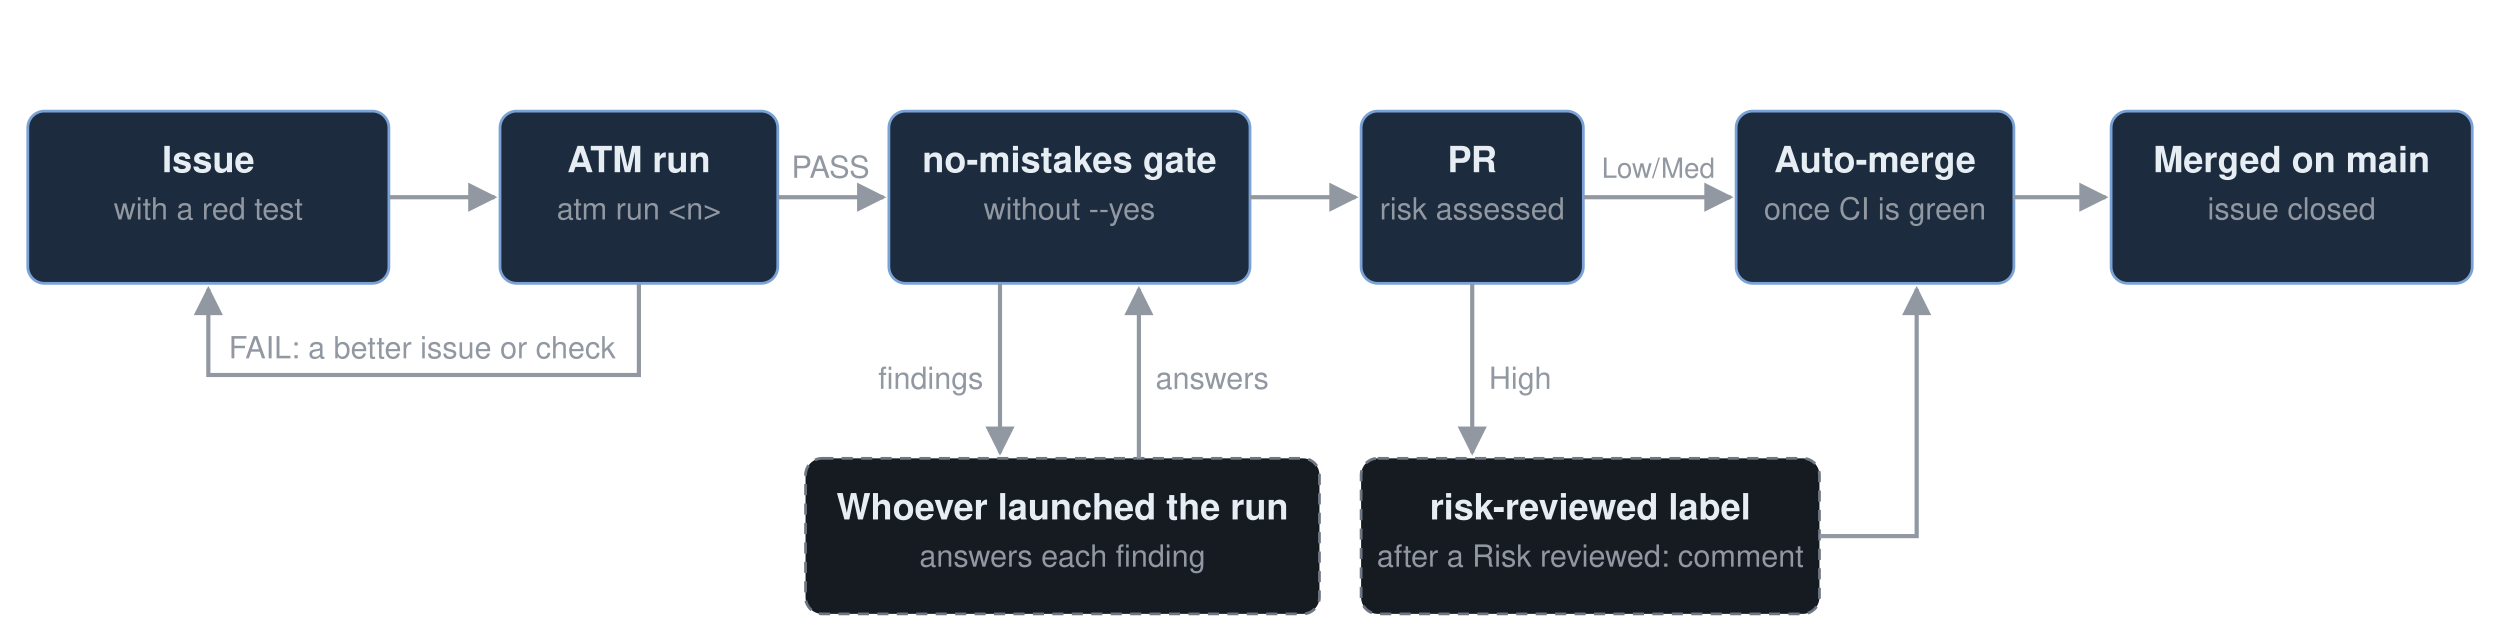
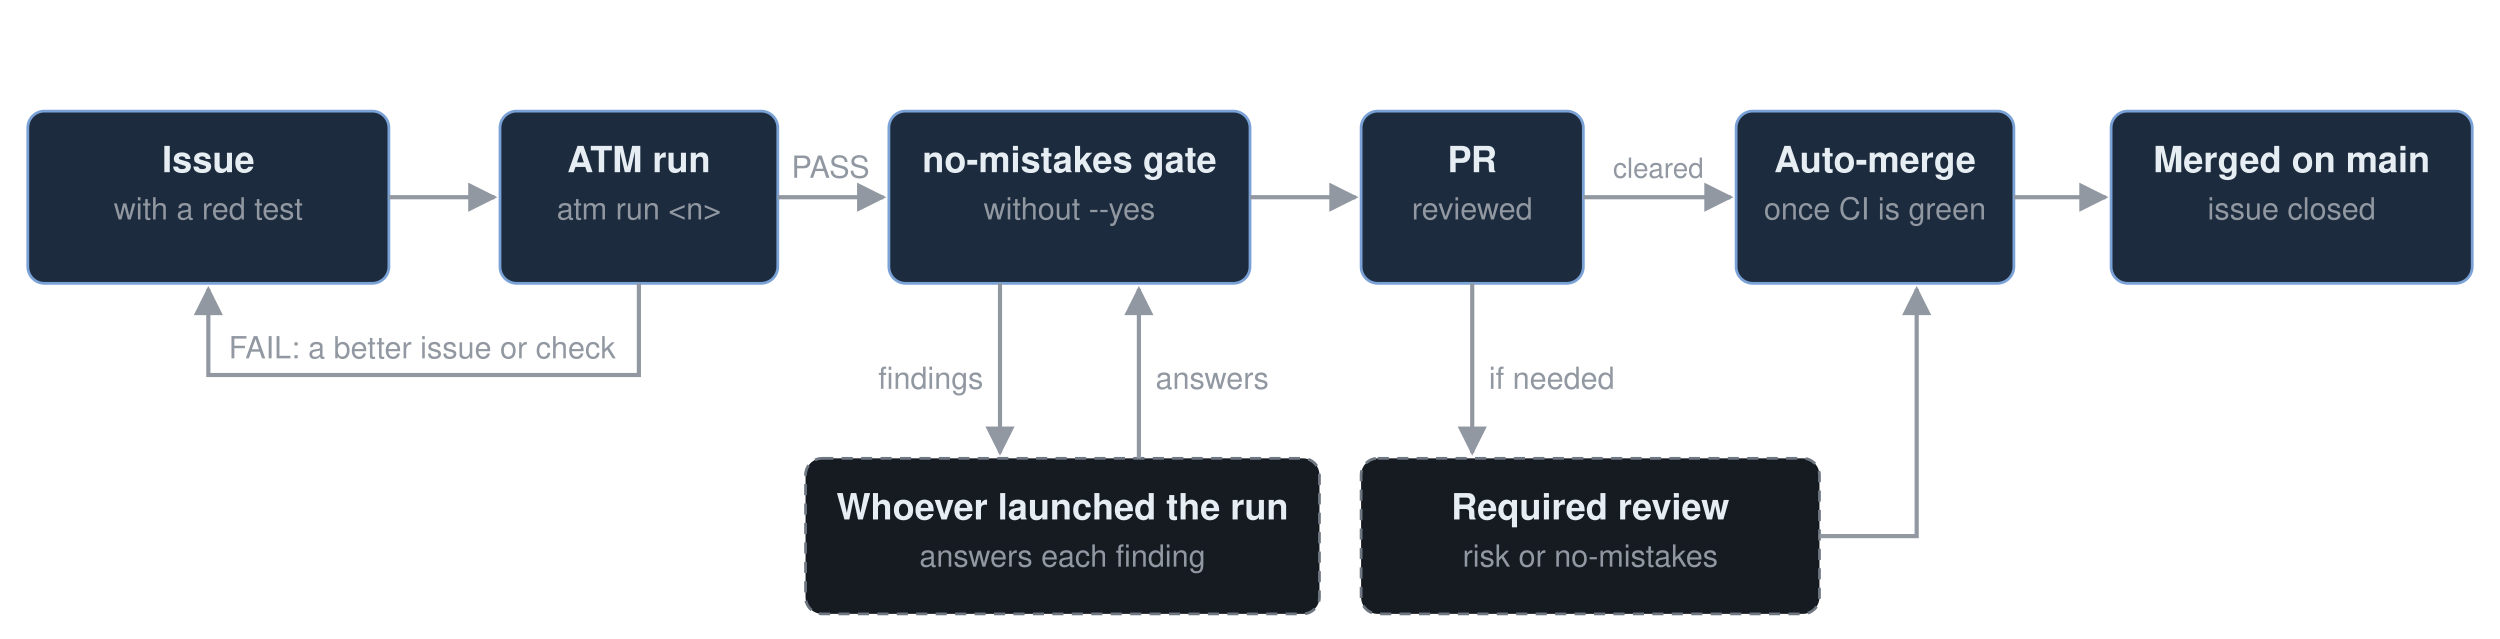
- <svg xmlns="http://www.w3.org/2000/svg" viewBox="0 0 900 230" width="900" height="230" role="img" aria-label="The loop. An issue with a red test goes to an ATM run. FAIL goes back to the issue. PASS goes to the no-mistakes gate; its findings go to whoever launched the run, who answers them, then the gate opens a PR. A Low or Medium risk PR gets auto-merge; a High risk one waits for the risk-reviewed label. Merged on main, the issue closes.">
+ <svg xmlns="http://www.w3.org/2000/svg" viewBox="0 0 900 230" width="900" height="230" role="img" aria-label="The loop. An issue with a red test goes to an ATM run. FAIL goes back to the issue. PASS goes to the no-mistakes gate; its findings go to whoever launched the run, who answers them, then the gate opens a PR. Required risk or no-mistakes review precedes auto-merge. Merged on main, the issue closes.">
  <defs>
    <marker id="ar" viewBox="0 0 10 10" refX="9" refY="5" markerWidth="7" markerHeight="7" orient="auto-start-reverse">
      <path d="M0 0L10 5L0 10z" fill="#9198a1" />
    </marker>
  </defs>
  <g font-family="-apple-system,BlinkMacSystemFont,'Segoe UI',Helvetica,Arial,sans-serif" font-size="13" fill="#e6edf3">
    <rect x="10" y="40" width="130" height="62" rx="6" fill="#1c2b3d" stroke="#7aa2d6" />
    <text x="75.0" y="62" text-anchor="middle" font-weight="600">Issue</text>
    <text x="75.0" y="79" text-anchor="middle" font-size="11" fill="#9198a1">with a red test</text>
    <rect x="180" y="40" width="100" height="62" rx="6" fill="#1c2b3d" stroke="#7aa2d6" />
    <text x="230.0" y="62" text-anchor="middle" font-weight="600">ATM run</text>
    <text x="230.0" y="79" text-anchor="middle" font-size="11" fill="#9198a1">atm run &lt;n&gt;</text>
    <rect x="320" y="40" width="130" height="62" rx="6" fill="#1c2b3d" stroke="#7aa2d6" />
    <text x="385.0" y="62" text-anchor="middle" font-weight="600">no-mistakes gate</text>
    <text x="385.0" y="79" text-anchor="middle" font-size="11" fill="#9198a1">without --yes</text>
    <rect x="490" y="40" width="80" height="62" rx="6" fill="#1c2b3d" stroke="#7aa2d6" />
    <text x="530.0" y="62" text-anchor="middle" font-weight="600">PR</text>
-     <text x="530.0" y="79" text-anchor="middle" font-size="11" fill="#9198a1">risk assessed</text>
+     <text x="530.0" y="79" text-anchor="middle" font-size="11" fill="#9198a1">reviewed</text>
    <rect x="625" y="40" width="100" height="62" rx="6" fill="#1c2b3d" stroke="#7aa2d6" />
    <text x="675.0" y="62" text-anchor="middle" font-weight="600">Auto-merge</text>
    <text x="675.0" y="79" text-anchor="middle" font-size="11" fill="#9198a1">once CI is green</text>
    <rect x="760" y="40" width="130" height="62" rx="6" fill="#1c2b3d" stroke="#7aa2d6" />
    <text x="825.0" y="62" text-anchor="middle" font-weight="600">Merged on main</text>
    <text x="825.0" y="79" text-anchor="middle" font-size="11" fill="#9198a1">issue closed</text>
    <path d="M140 71H178" stroke="#9198a1" stroke-width="1.5" fill="none" marker-end="url(#ar)" />
    <path d="M280 71H318" stroke="#9198a1" stroke-width="1.5" fill="none" marker-end="url(#ar)" />
    <text x="299" y="64" text-anchor="middle" font-size="11" fill="#9198a1">PASS</text>
    <path d="M450 71H488" stroke="#9198a1" stroke-width="1.5" fill="none" marker-end="url(#ar)" />
    <path d="M570 71H623" stroke="#9198a1" stroke-width="1.5" fill="none" marker-end="url(#ar)" />
-     <text x="597" y="64" text-anchor="middle" font-size="10" fill="#9198a1">Low/Med</text>
+     <text x="597" y="64" text-anchor="middle" font-size="10" fill="#9198a1">cleared</text>
    <path d="M725 71H758" stroke="#9198a1" stroke-width="1.5" fill="none" marker-end="url(#ar)" />
    <path d="M230 102V135H75V104" stroke="#9198a1" stroke-width="1.5" fill="none" marker-end="url(#ar)" />
    <text x="152" y="129" text-anchor="middle" font-size="11" fill="#9198a1">FAIL: a better issue or check</text>
    <rect x="290" y="165" width="185" height="56" rx="6" fill="#161b22" stroke="#6e7681" stroke-dasharray="4 3" />
    <text x="382.5" y="187" text-anchor="middle" font-weight="600">Whoever launched the run</text>
    <text x="382.5" y="204" text-anchor="middle" font-size="11" fill="#9198a1">answers each finding</text>
    <path d="M360 102V163" stroke="#9198a1" stroke-width="1.5" fill="none" marker-end="url(#ar)" />
    <text x="354" y="140" text-anchor="end" font-size="11" fill="#9198a1">findings</text>
    <path d="M410 165V104" stroke="#9198a1" stroke-width="1.5" fill="none" marker-end="url(#ar)" />
    <text x="416" y="140" text-anchor="start" font-size="11" fill="#9198a1">answers</text>
    <rect x="490" y="165" width="165" height="56" rx="6" fill="#161b22" stroke="#6e7681" stroke-dasharray="4 3" />
-     <text x="572.5" y="187" text-anchor="middle" font-weight="600">risk-reviewed label</text>
-     <text x="572.5" y="204" text-anchor="middle" font-size="11" fill="#9198a1">after a Risk reviewed: comment</text>
+     <text x="572.5" y="187" text-anchor="middle" font-weight="600">Required review</text>
+     <text x="572.5" y="204" text-anchor="middle" font-size="11" fill="#9198a1">risk or no-mistakes</text>
    <path d="M530 102V163" stroke="#9198a1" stroke-width="1.5" fill="none" marker-end="url(#ar)" />
-     <text x="536" y="140" text-anchor="start" font-size="11" fill="#9198a1">High</text>
+     <text x="536" y="140" text-anchor="start" font-size="11" fill="#9198a1">if needed</text>
    <path d="M655 193H690V104" stroke="#9198a1" stroke-width="1.5" fill="none" marker-end="url(#ar)" />
  </g>
</svg>
